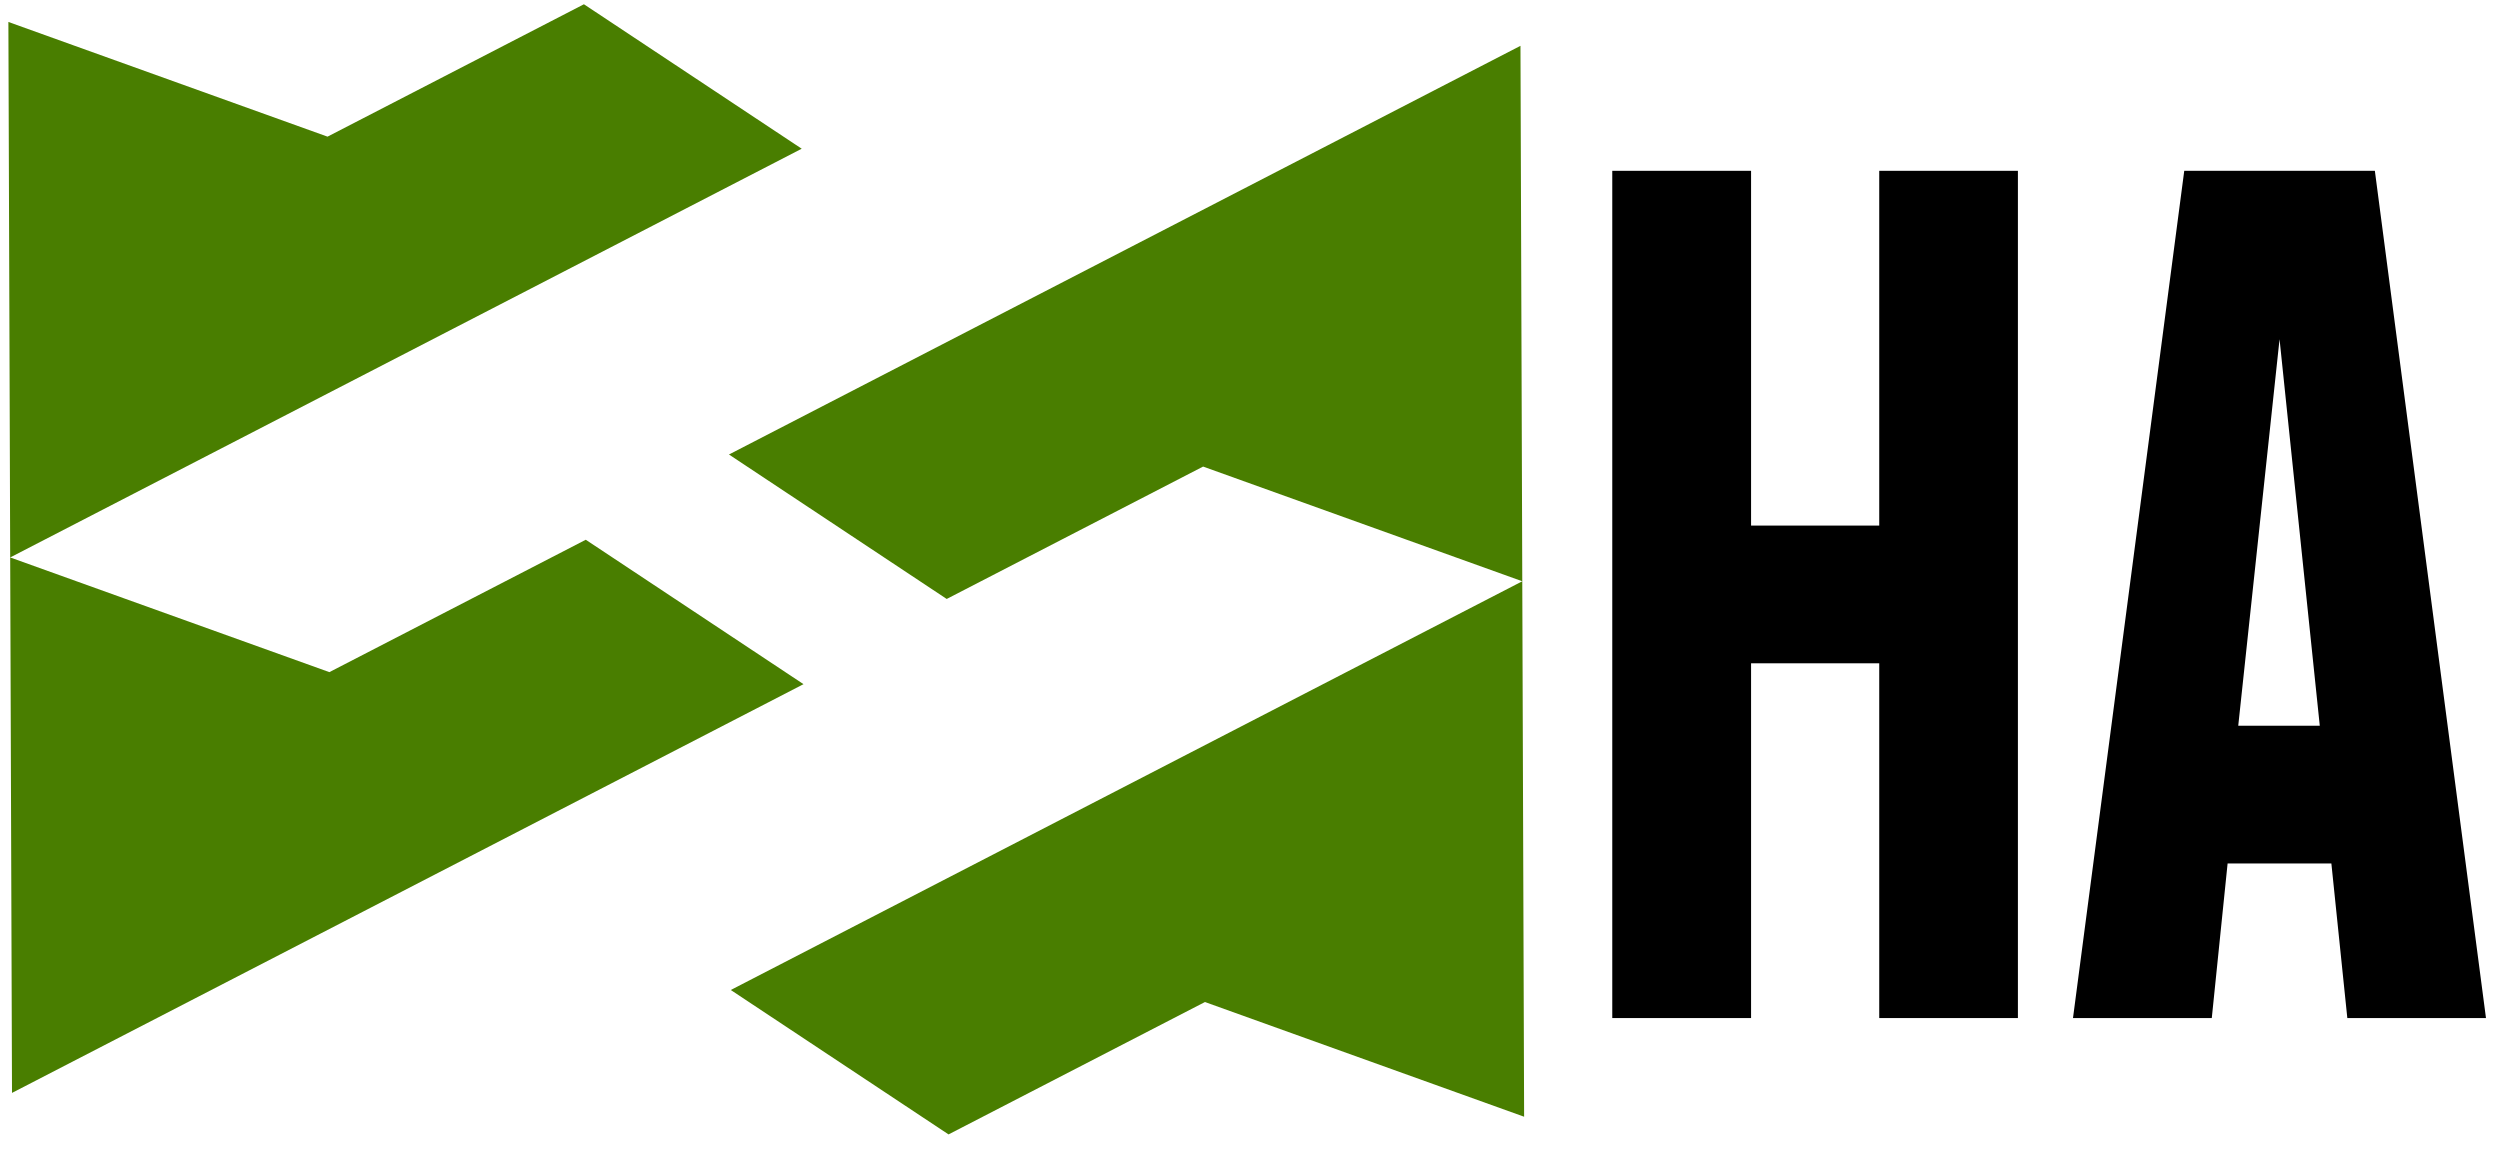
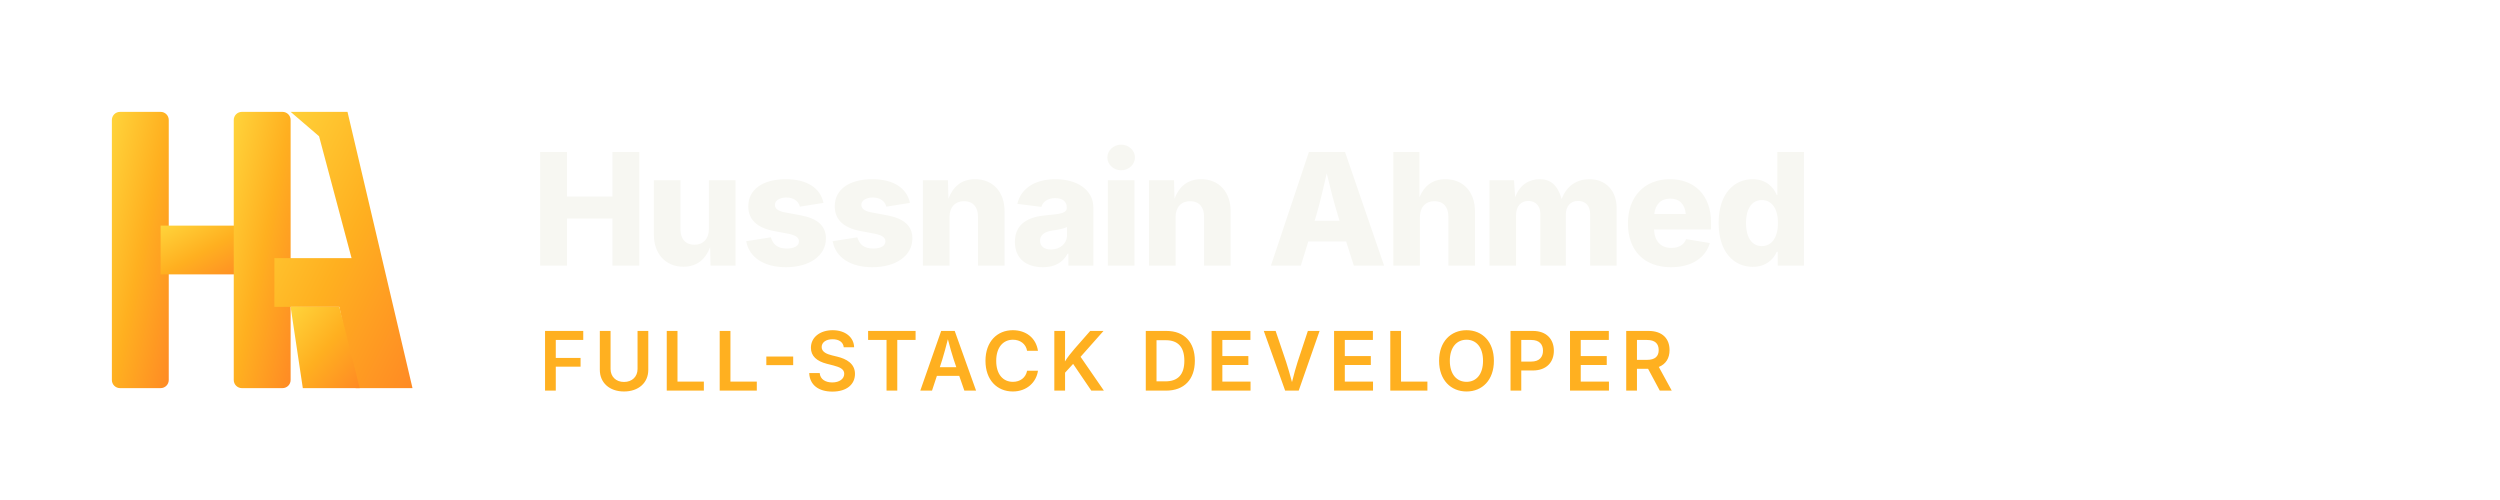
- <svg xmlns="http://www.w3.org/2000/svg" version="1.0" preserveAspectRatio="xMidYMid meet" viewBox="48.75 122.25 286.5 132.75" zoomAndPan="magnify" style="max-height: 500px" width="286.5" height="132.75">
+ <svg xmlns="http://www.w3.org/2000/svg" viewBox="0 0 320 64" width="100%" height="100%" fill="none">
  <defs>
-     <g />
-     <clipPath id="f5e81871d7">
-       <path clip-rule="nonzero" d="M 0 0.48 L 274 0.48 L 274 266.398 L 0 266.398 Z M 0 0.48" />
-     </clipPath>
-     <clipPath id="1dde01b8df">
-       <path clip-rule="nonzero" d="M 185.41 0.695 L 273.25 170.801 L 87.547 266.691 L -0.289 96.586 Z M 185.41 0.695" />
-     </clipPath>
-     <clipPath id="534cb92775">
-       <path clip-rule="nonzero" d="M 49 68 L 224 68 L 224 199 L 49 199 Z M 49 68" />
-     </clipPath>
-     <clipPath id="0afcb6e6a4">
-       <path clip-rule="nonzero" d="M 185.41 0.695 L 273.25 170.801 L 87.547 266.691 L -0.289 96.586 Z M 185.41 0.695" />
-     </clipPath>
-     <clipPath id="af7f0798e8">
-       <path clip-rule="nonzero" d="M 273.125 170.559 L 185.285 0.449 L -0.414 96.34 L 87.422 266.449 Z M 273.125 170.559" />
-     </clipPath>
-     <clipPath id="e47023778a">
-       <rect height="267" y="0" width="274" x="0" />
-     </clipPath>
-     <clipPath id="b6bb16c2f5">
-       <rect height="267" y="0" width="338" x="0" />
-     </clipPath>
+     <linearGradient id="amberGradH2" x1="0%" y1="0%" x2="100%" y2="100%">
+       <stop offset="0%" stop-color="#FFD43B" />
+       <stop offset="50%" stop-color="#FFB020" />
+       <stop offset="100%" stop-color="#FF8A24" />
+     </linearGradient>
  </defs>
-   <g transform="matrix(1, 0, 0, 1, 0, 54)">
-     <g clip-path="url(#b6bb16c2f5)">
-       <g clip-path="url(#f5e81871d7)">
-         <g clip-path="url(#1dde01b8df)">
-           <g transform="matrix(1, 0, 0, 1, 0, 0)">
-             <g clip-path="url(#e47023778a)">
-               <g clip-path="url(#534cb92775)">
-                 <g clip-path="url(#0afcb6e6a4)">
-                   <g clip-path="url(#af7f0798e8)">
-                     <path fill-rule="nonzero" fill-opacity="1" d="M 223.203 134.863 L 132.496 181.703 L 157.453 198.254 L 186.836 183.082 L 223.414 196.227 Z M 223.203 134.863 L 186.625 121.719 L 157.242 136.891 L 132.289 120.336 L 222.996 73.5 Z M 49.711 70.766 L 86.285 83.91 L 115.668 68.738 L 140.625 85.293 L 49.918 132.133 Z M 49.918 132.133 L 86.496 145.277 L 115.879 130.105 L 140.832 146.656 L 50.125 193.496 Z M 49.918 132.133" fill="#497e00" />
-                   </g>
-                 </g>
-               </g>
-             </g>
-           </g>
-         </g>
-       </g>
-       <g fill-opacity="1" fill="#000000">
-         <g transform="translate(230.3606, 184.9196)">
-           <g>
-             <path d="M 3.156 0 L 3.156 -97.094 L 19.062 -97.094 L 19.062 -56.438 L 33.75 -56.438 L 33.75 -97.094 L 49.641 -97.094 L 49.641 0 L 33.75 0 L 33.75 -40.656 L 19.062 -40.656 L 19.062 0 Z M 3.156 0" />
-           </g>
-         </g>
-       </g>
-       <g fill-opacity="1" fill="#000000">
-         <g transform="translate(283.1587, 184.9196)">
-           <g>
-             <path d="M 3.156 0 L 15.906 -97.094 L 37.75 -97.094 L 50.484 0 L 34.594 0 L 32.766 -17.719 L 20.875 -17.719 L 19.062 0 Z M 22.094 -33.5 L 31.438 -33.5 L 26.828 -77.797 Z M 22.094 -33.5" />
-           </g>
-         </g>
-       </g>
-     </g>
+   <g transform="translate(6, 6) scale(0.52)">
+     <rect x="16" y="16" width="14" height="68" rx="2" fill="url(#amberGradH2)" />
+     <rect x="28" y="44" width="22" height="12" fill="url(#amberGradH2)" />
+     <rect x="46" y="16" width="14" height="68" rx="2" fill="url(#amberGradH2)" />
+     <path d="M60 16 H74 L90 84 H76 L72 64 H56 V52 H75 L67 22 Z" fill="url(#amberGradH2)" />
+     <path d="M72 64 L77 84 H63 L60 64 Z" fill="url(#amberGradH2)" />
  </g>
+   <text x="68" y="34" font-family="Outfit, Inter, system-ui, sans-serif" font-size="20" font-weight="800" fill="#F7F7F2" letter-spacing="-0.02em">
+     Hussnain Ahmed
+   </text>
+   <text x="69" y="50" font-family="Inter, system-ui, sans-serif" font-size="10.5" font-weight="600" fill="#FFB020" letter-spacing="0.08em">
+     FULL-STACK DEVELOPER
+   </text>
</svg>
